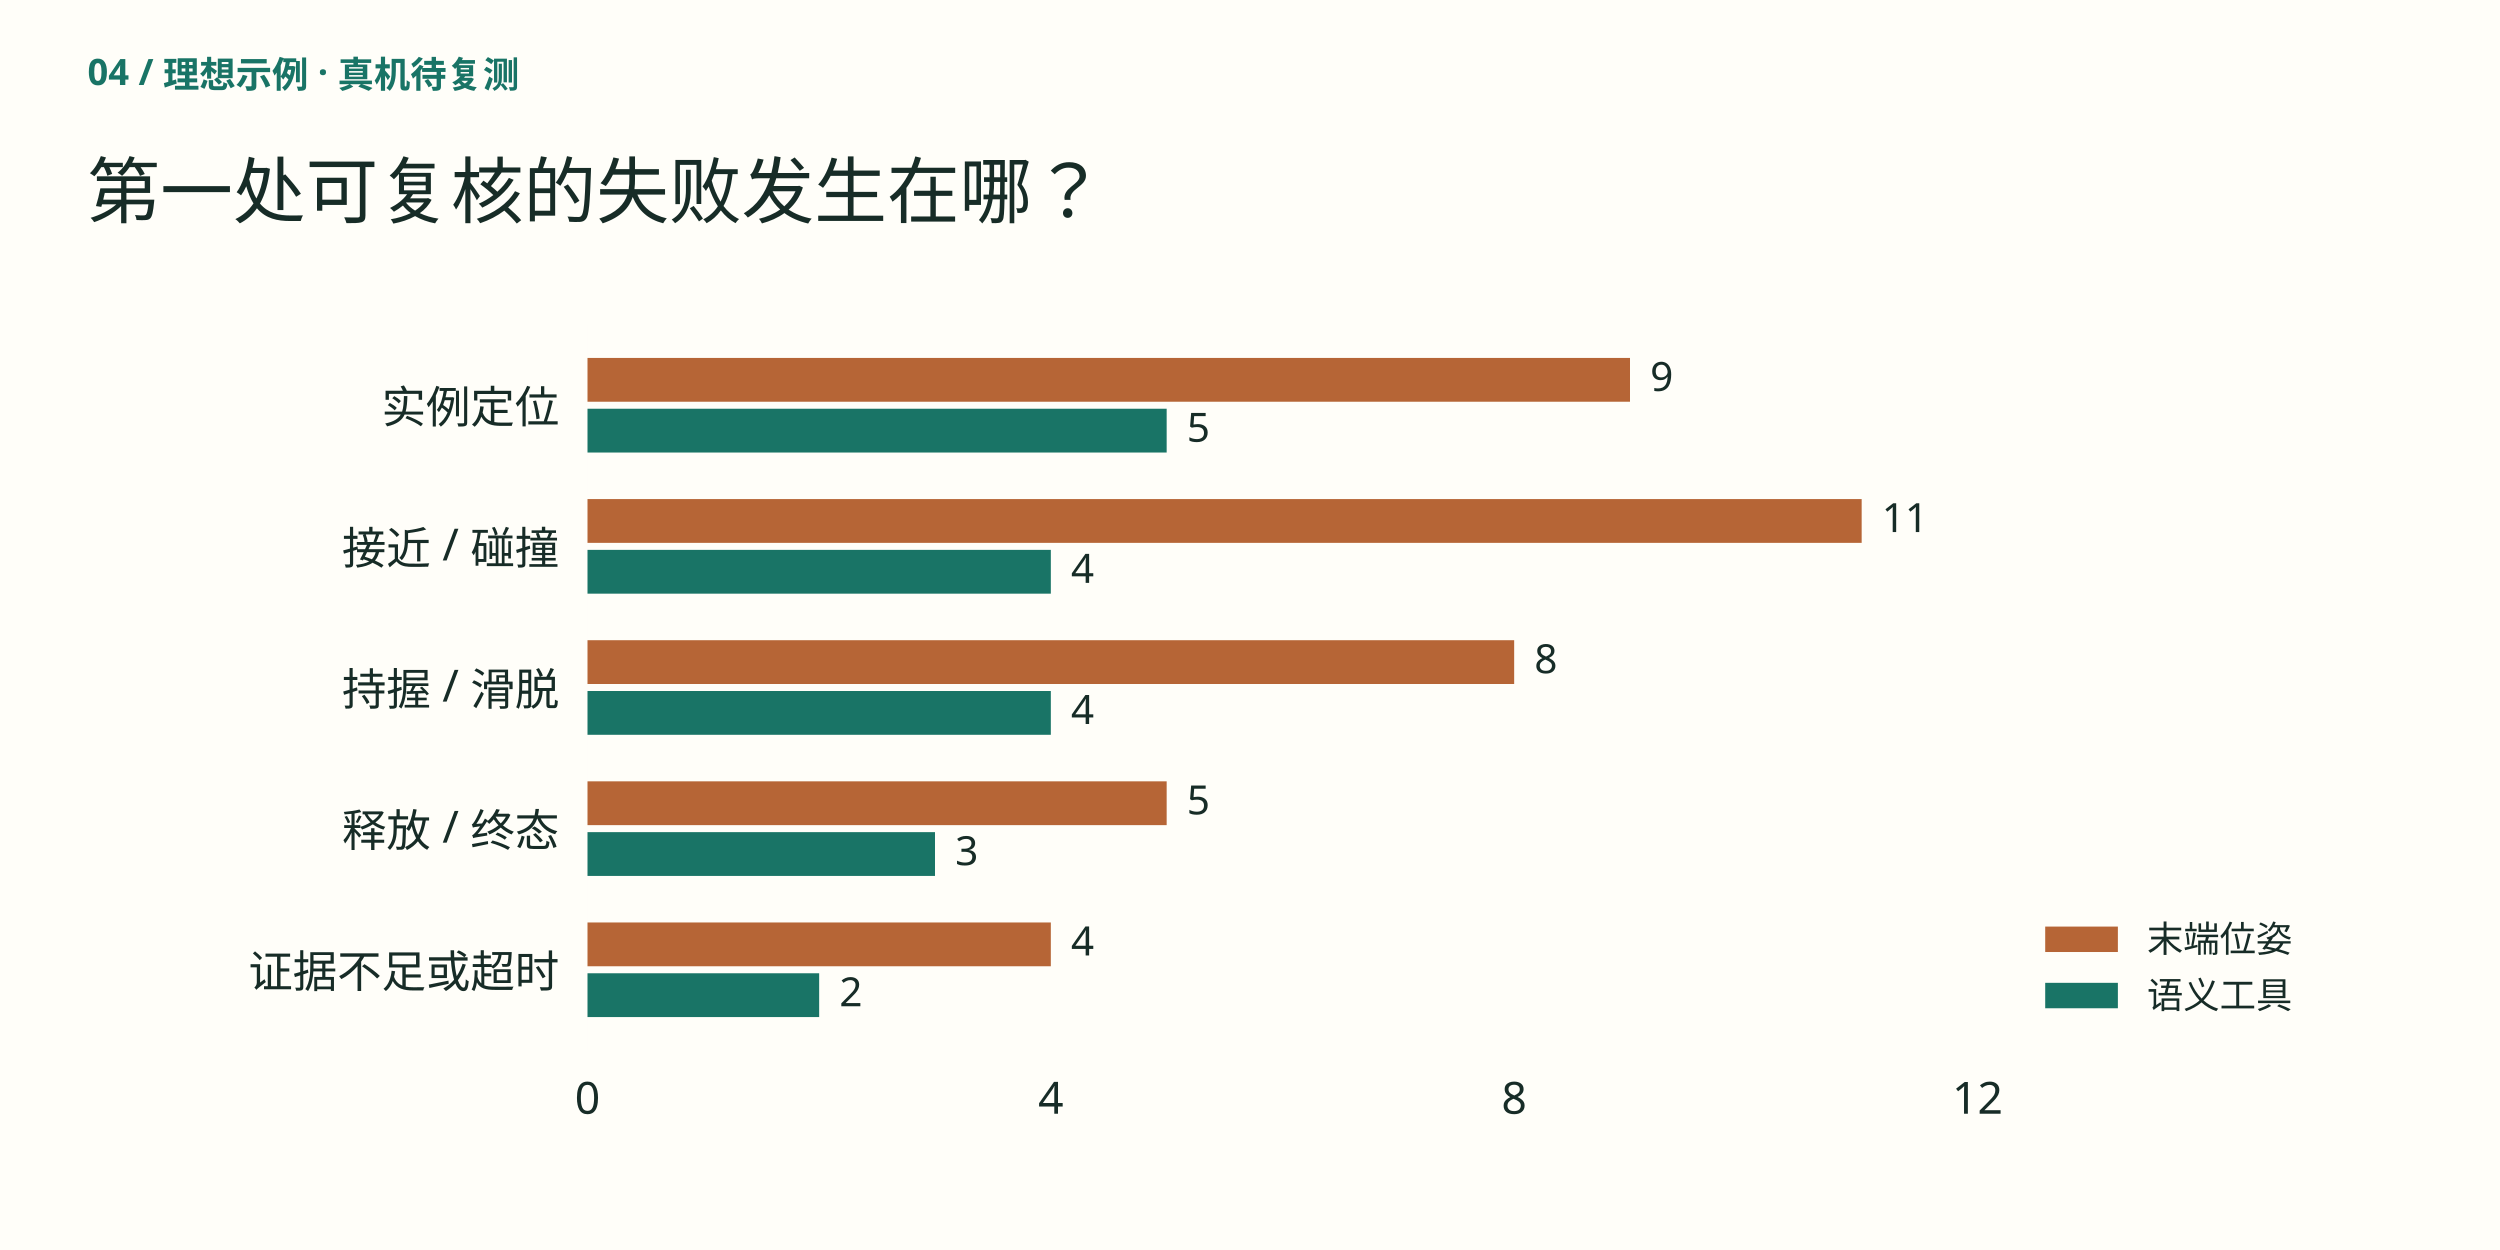
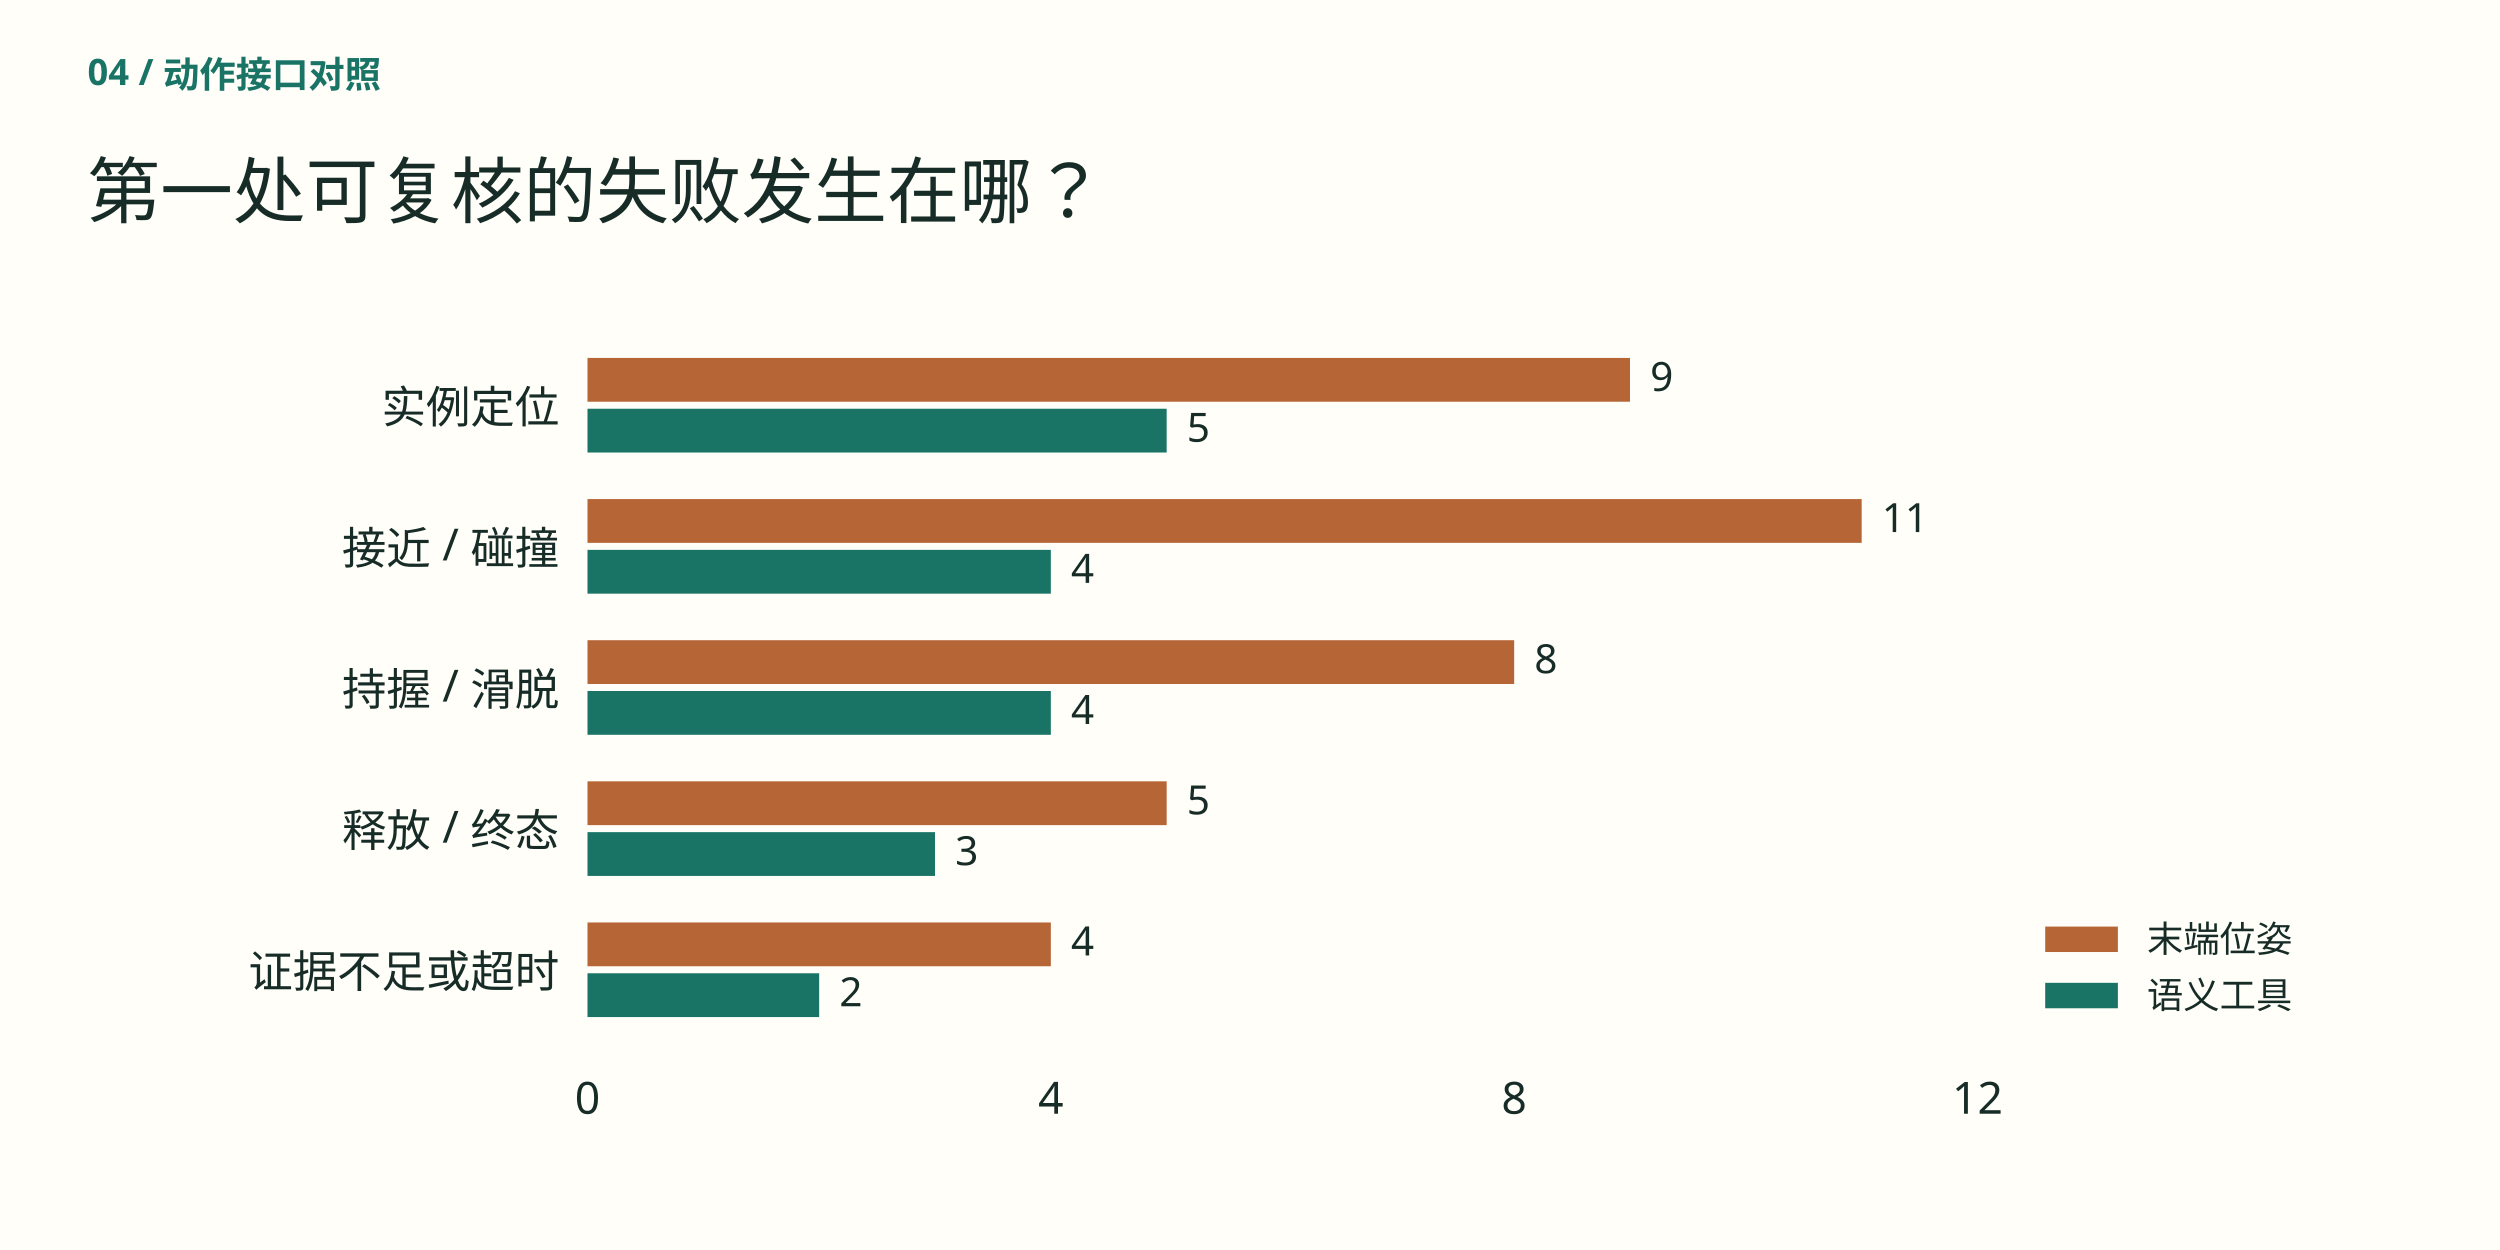
<svg xmlns="http://www.w3.org/2000/svg" width="619.2pt" height="309.6pt" viewBox="0 0 619.2 309.6" version="1.1">
  <defs>
    <style type="text/css">*{stroke-linejoin: round; stroke-linecap: butt}</style>
  </defs>
  <g id="figure_1">
    <g id="patch_1">
      <path d="M 0 309.6  L 619.2 309.6  L 619.2 0  L 0 0  z " style="fill: #fffef9" />
    </g>
    <g id="axes_1">
      <g id="patch_2">
        <path d="M 145.512 260.064  L 575.856 260.064  L 575.856 80.496  L 145.512 80.496  z " style="fill: #fffef9" />
      </g>
      <g id="patch_3">
        <path d="M 145.512 88.658  L 403.718 88.658  L 403.718 99.494  L 145.512 99.494  z " clip-path="url(#pba0bf68808)" style="fill: #b66536" />
      </g>
      <g id="patch_4">
        <path d="M 145.512 123.614  L 461.098 123.614  L 461.098 134.45  L 145.512 134.45  z " clip-path="url(#pba0bf68808)" style="fill: #b66536" />
      </g>
      <g id="patch_5">
        <path d="M 145.512 158.57  L 375.029 158.57  L 375.029 169.406  L 145.512 169.406  z " clip-path="url(#pba0bf68808)" style="fill: #b66536" />
      </g>
      <g id="patch_6">
        <path d="M 145.512 193.526  L 288.96 193.526  L 288.96 204.362  L 145.512 204.362  z " clip-path="url(#pba0bf68808)" style="fill: #b66536" />
      </g>
      <g id="patch_7">
        <path d="M 145.512 228.481  L 260.27 228.481  L 260.27 239.318  L 145.512 239.318  z " clip-path="url(#pba0bf68808)" style="fill: #b66536" />
      </g>
      <g id="patch_8">
        <path d="M 145.512 101.242  L 288.96 101.242  L 288.96 112.079  L 145.512 112.079  z " clip-path="url(#pba0bf68808)" style="fill: #197466" />
      </g>
      <g id="patch_9">
        <path d="M 145.512 136.198  L 260.27 136.198  L 260.27 147.034  L 145.512 147.034  z " clip-path="url(#pba0bf68808)" style="fill: #197466" />
      </g>
      <g id="patch_10">
        <path d="M 145.512 171.154  L 260.27 171.154  L 260.27 181.99  L 145.512 181.99  z " clip-path="url(#pba0bf68808)" style="fill: #197466" />
      </g>
      <g id="patch_11">
        <path d="M 145.512 206.11  L 231.581 206.11  L 231.581 216.946  L 145.512 216.946  z " clip-path="url(#pba0bf68808)" style="fill: #197466" />
      </g>
      <g id="patch_12">
        <path d="M 145.512 241.066  L 202.891 241.066  L 202.891 251.902  L 145.512 251.902  z " clip-path="url(#pba0bf68808)" style="fill: #197466" />
      </g>
      <g id="matplotlib.axis_1">
        <g id="xtick_1">
          <g id="line2d_1" />
          <g id="text_1">
            <text style="fill: #172c27; font: 11px 'Microsoft YaHei'; text-anchor: middle" x="145.512" y="275.857" transform="rotate(-0 145.512 275.8571)">0</text>
          </g>
        </g>
        <g id="xtick_2">
          <g id="line2d_2" />
          <g id="text_2">
            <text style="fill: #172c27; font: 11px 'Microsoft YaHei'; text-anchor: middle" x="260.27" y="275.857" transform="rotate(-0 260.2704 275.8571)">4</text>
          </g>
        </g>
        <g id="xtick_3">
          <g id="line2d_3" />
          <g id="text_3">
            <text style="fill: #172c27; font: 11px 'Microsoft YaHei'; text-anchor: middle" x="375.029" y="275.857" transform="rotate(-0 375.0288 275.8571)">8</text>
          </g>
        </g>
        <g id="xtick_4">
          <g id="line2d_4" />
          <g id="text_4">
            <text style="fill: #172c27; font: 11px 'Microsoft YaHei'; text-anchor: middle" x="489.787" y="275.857" transform="rotate(-0 489.7872 275.8571)">12</text>
          </g>
        </g>
      </g>
      <g id="matplotlib.axis_2">
        <g id="ytick_1">
          <g id="line2d_5" />
          <g id="text_5">
            <text style="fill: #172c27; font: 11px 'Microsoft YaHei'; text-anchor: end" x="138.512" y="104.765" transform="rotate(-0 138.512 104.7649)">实例定位</text>
          </g>
        </g>
        <g id="ytick_2">
          <g id="line2d_6" />
          <g id="text_6">
            <text style="fill: #172c27; font: 11px 'Microsoft YaHei'; text-anchor: end" x="138.512" y="139.721" transform="rotate(-0 138.512 139.7208)">接近 / 碰撞</text>
          </g>
        </g>
        <g id="ytick_3">
          <g id="line2d_7" />
          <g id="text_7">
            <text style="fill: #172c27; font: 11px 'Microsoft YaHei'; text-anchor: end" x="138.512" y="174.677" transform="rotate(-0 138.512 174.6766)">持握 / 滑脱</text>
          </g>
        </g>
        <g id="ytick_4">
          <g id="line2d_8" />
          <g id="text_8">
            <text style="fill: #172c27; font: 11px 'Microsoft YaHei'; text-anchor: end" x="138.512" y="209.632" transform="rotate(-0 138.512 209.6324)">释放 / 终态</text>
          </g>
        </g>
        <g id="ytick_5">
          <g id="line2d_9" />
          <g id="text_9">
            <text style="fill: #172c27; font: 11px 'Microsoft YaHei'; text-anchor: end" x="138.512" y="244.588" transform="rotate(-0 138.512 244.5882)">证据不足或超时</text>
          </g>
        </g>
      </g>
      <g id="text_10">
        <text style="fill: #172c27; font: 10px 'Microsoft YaHei'; text-anchor: start" x="408.718" y="96.83" transform="rotate(-0 408.7184 96.83024)">9</text>
      </g>
      <g id="text_11">
        <text style="fill: #172c27; font: 10px 'Microsoft YaHei'; text-anchor: start" x="466.098" y="131.786" transform="rotate(-0 466.0976 131.786)">11</text>
      </g>
      <g id="text_12">
        <text style="fill: #172c27; font: 10px 'Microsoft YaHei'; text-anchor: start" x="380.029" y="166.742" transform="rotate(-0 380.0288 166.7419)">8</text>
      </g>
      <g id="text_13">
        <text style="fill: #172c27; font: 10px 'Microsoft YaHei'; text-anchor: start" x="293.96" y="201.698" transform="rotate(-0 293.96 201.6977)">5</text>
      </g>
      <g id="text_14">
        <text style="fill: #172c27; font: 10px 'Microsoft YaHei'; text-anchor: start" x="265.27" y="236.653" transform="rotate(-0 265.2704 236.6535)">4</text>
      </g>
      <g id="text_15">
        <text style="fill: #172c27; font: 10px 'Microsoft YaHei'; text-anchor: start" x="293.96" y="109.414" transform="rotate(-0 293.96 109.4143)">5</text>
      </g>
      <g id="text_16">
        <text style="fill: #172c27; font: 10px 'Microsoft YaHei'; text-anchor: start" x="265.27" y="144.37" transform="rotate(-0 265.2704 144.3701)">4</text>
      </g>
      <g id="text_17">
        <text style="fill: #172c27; font: 10px 'Microsoft YaHei'; text-anchor: start" x="265.27" y="179.326" transform="rotate(-0 265.2704 179.326)">4</text>
      </g>
      <g id="text_18">
        <text style="fill: #172c27; font: 10px 'Microsoft YaHei'; text-anchor: start" x="236.581" y="214.282" transform="rotate(-0 236.5808 214.2818)">3</text>
      </g>
      <g id="text_19">
        <text style="fill: #172c27; font: 10px 'Microsoft YaHei'; text-anchor: start" x="207.891" y="249.238" transform="rotate(-0 207.8912 249.2376)">2</text>
      </g>
      <g id="legend_1">
        <g id="patch_13">
          <path d="M 506.556 235.795  L 524.556 235.795  L 524.556 229.495  L 506.556 229.495  z " style="fill: #b66536" />
        </g>
        <g id="text_20">
          <text style="fill: #172c27; font: 9px 'Microsoft YaHei'; text-anchor: start" x="531.756" y="235.795" transform="rotate(-0 531.756 235.7949)">末端位姿</text>
        </g>
        <g id="patch_14">
          <path d="M 506.556 249.727  L 524.556 249.727  L 524.556 243.427  L 506.556 243.427  z " style="fill: #197466" />
        </g>
        <g id="text_21">
          <text style="fill: #172c27; font: 9px 'Microsoft YaHei'; text-anchor: start" x="531.756" y="249.727" transform="rotate(-0 531.756 249.7267)">语义工具</text>
        </g>
      </g>
    </g>
    <g id="text_22">
-       <text style="fill: #197466; font: 700 9px 'Microsoft YaHei'; text-anchor: start" x="21.672" y="21.053" transform="rotate(-0 21.672 21.0528)">04   /   理想示例 · 真机待复测</text>
+       <text style="fill: #197466; font: 700 9px 'Microsoft YaHei'; text-anchor: start" x="21.672" y="21.053" transform="rotate(-0 21.672 21.0528)">04   /   动作接口对照</text>
    </g>
    <g id="text_23">
      <text style="fill: #172c27; font: 500 18px 'Microsoft YaHei'; text-anchor: start" x="21.672" y="53.87" transform="rotate(-0 21.672 53.8704)">第一处可复核的失败发生在哪？</text>
    </g>
  </g>
  <defs>
    <clipPath id="pba0bf68808">
      <rect x="145.512" y="80.496" width="430.344" height="179.568" />
    </clipPath>
  </defs>
</svg>
